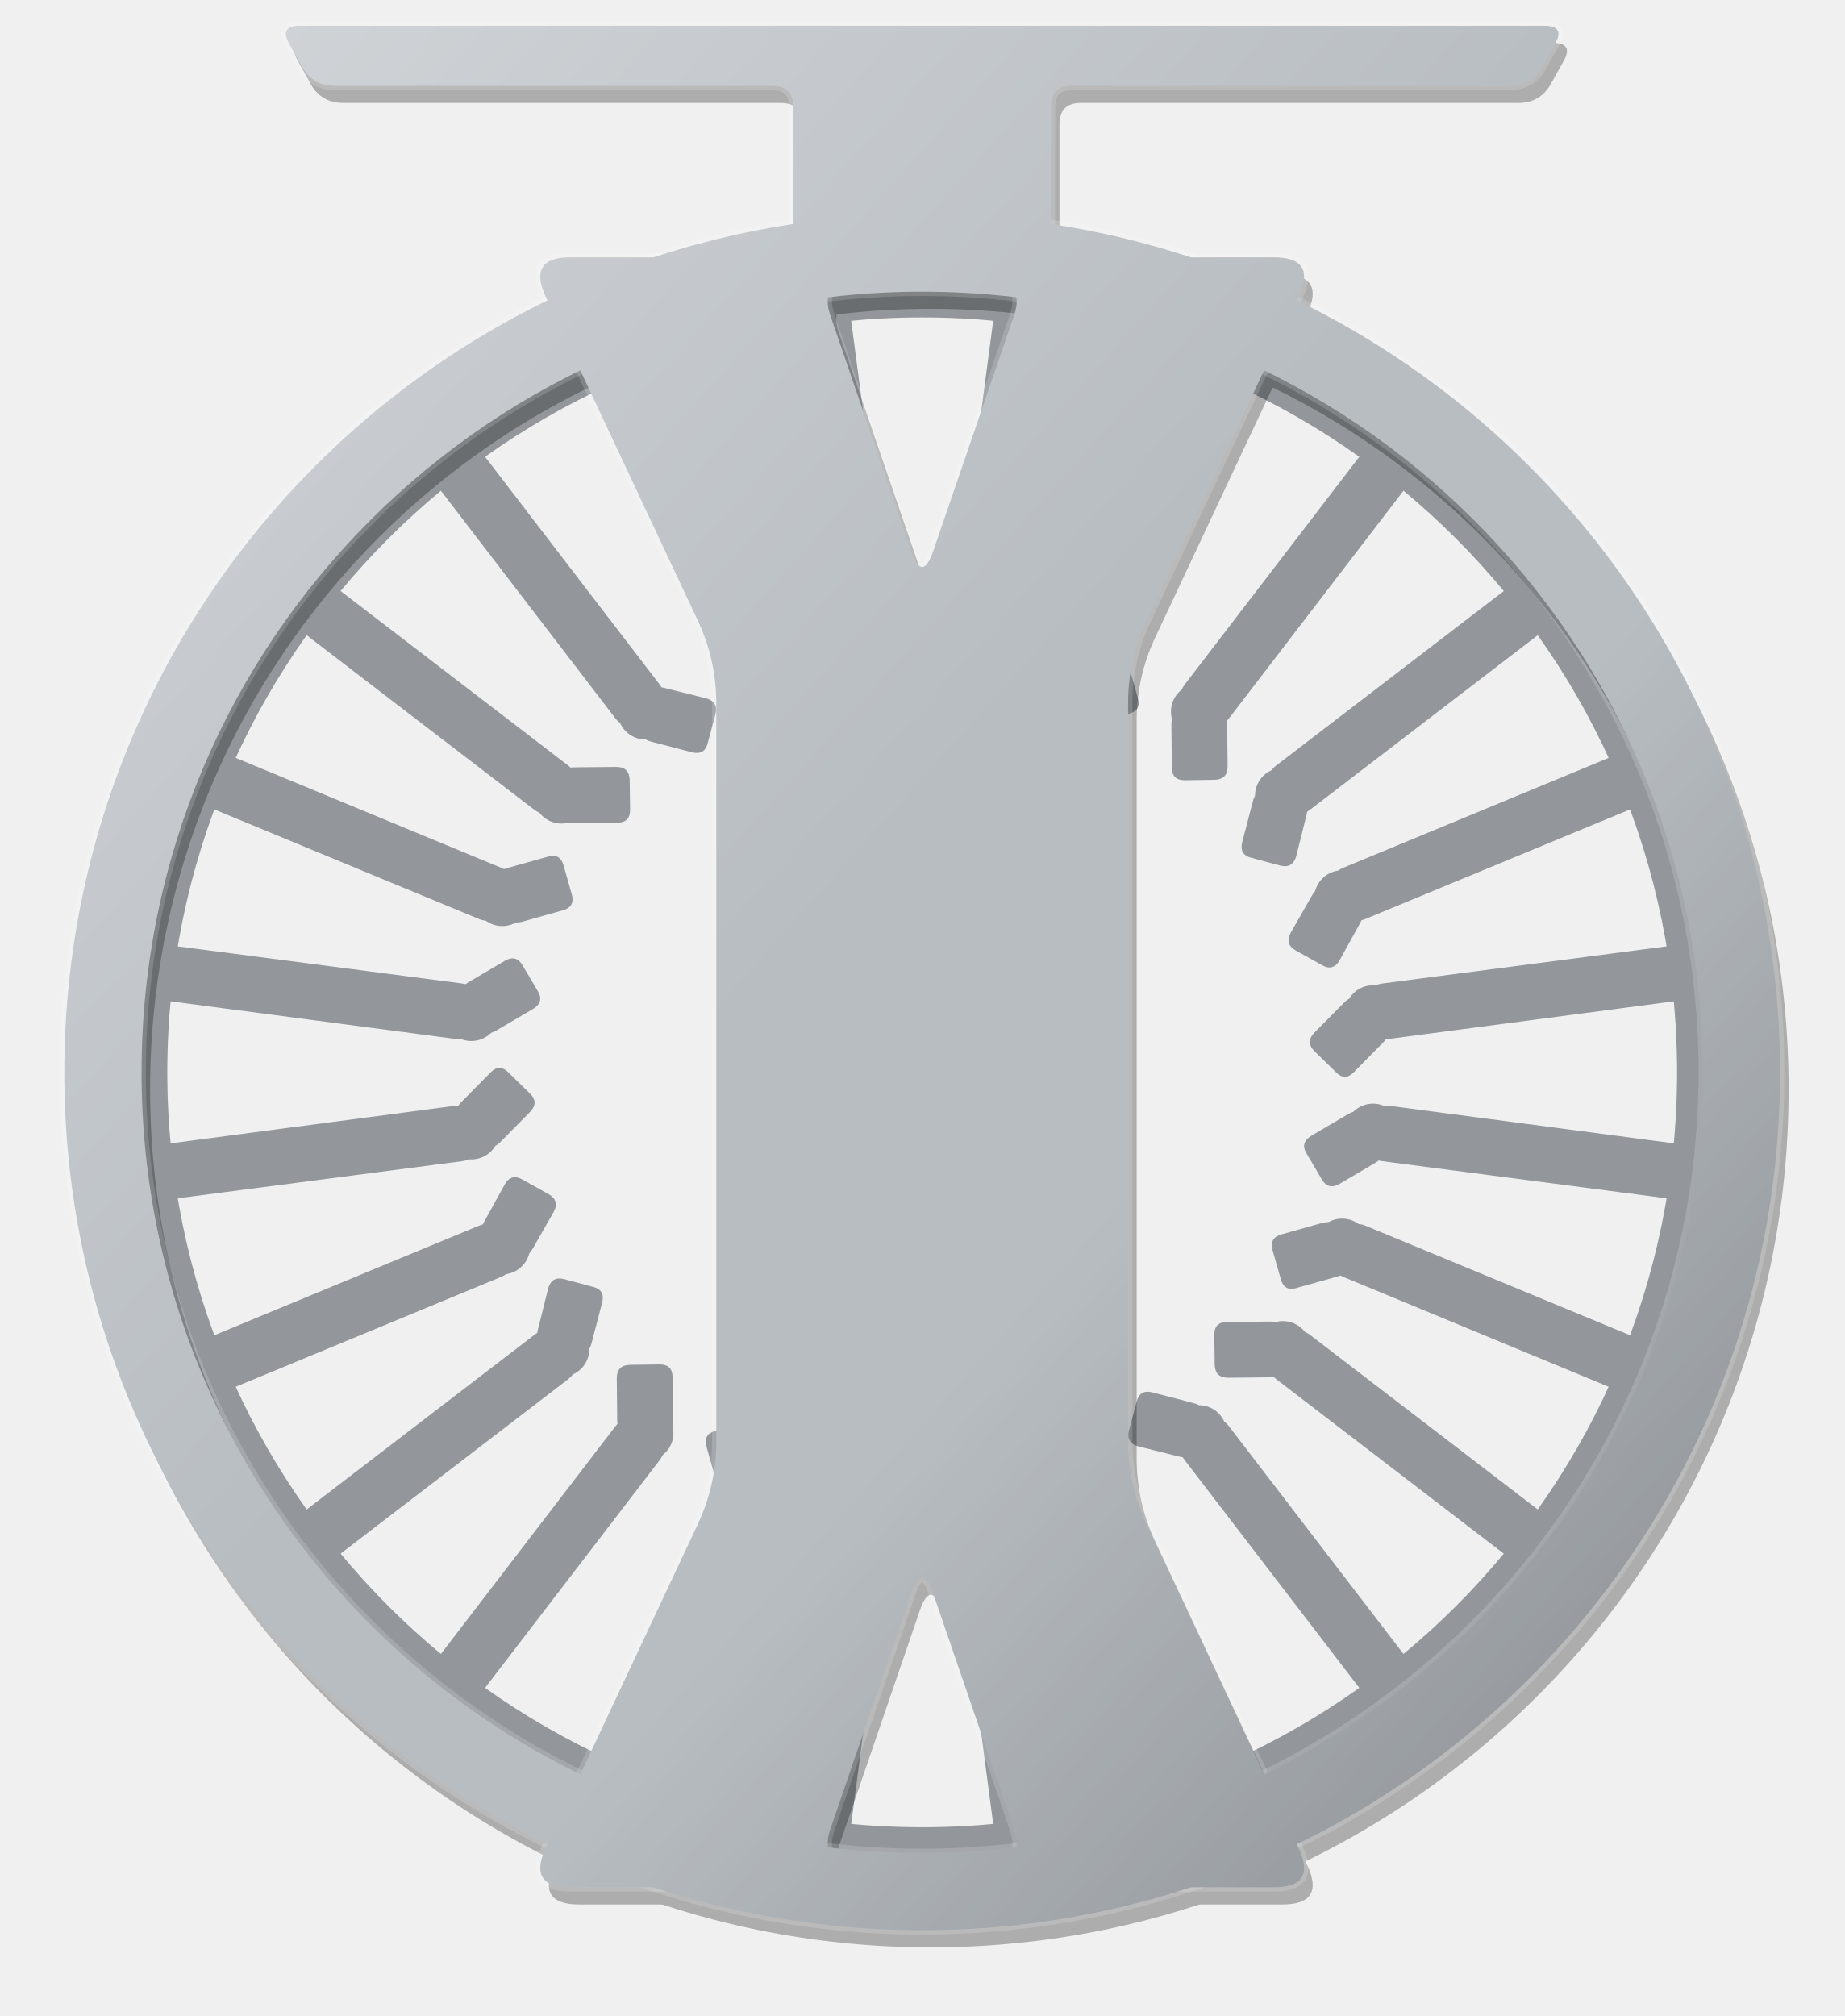
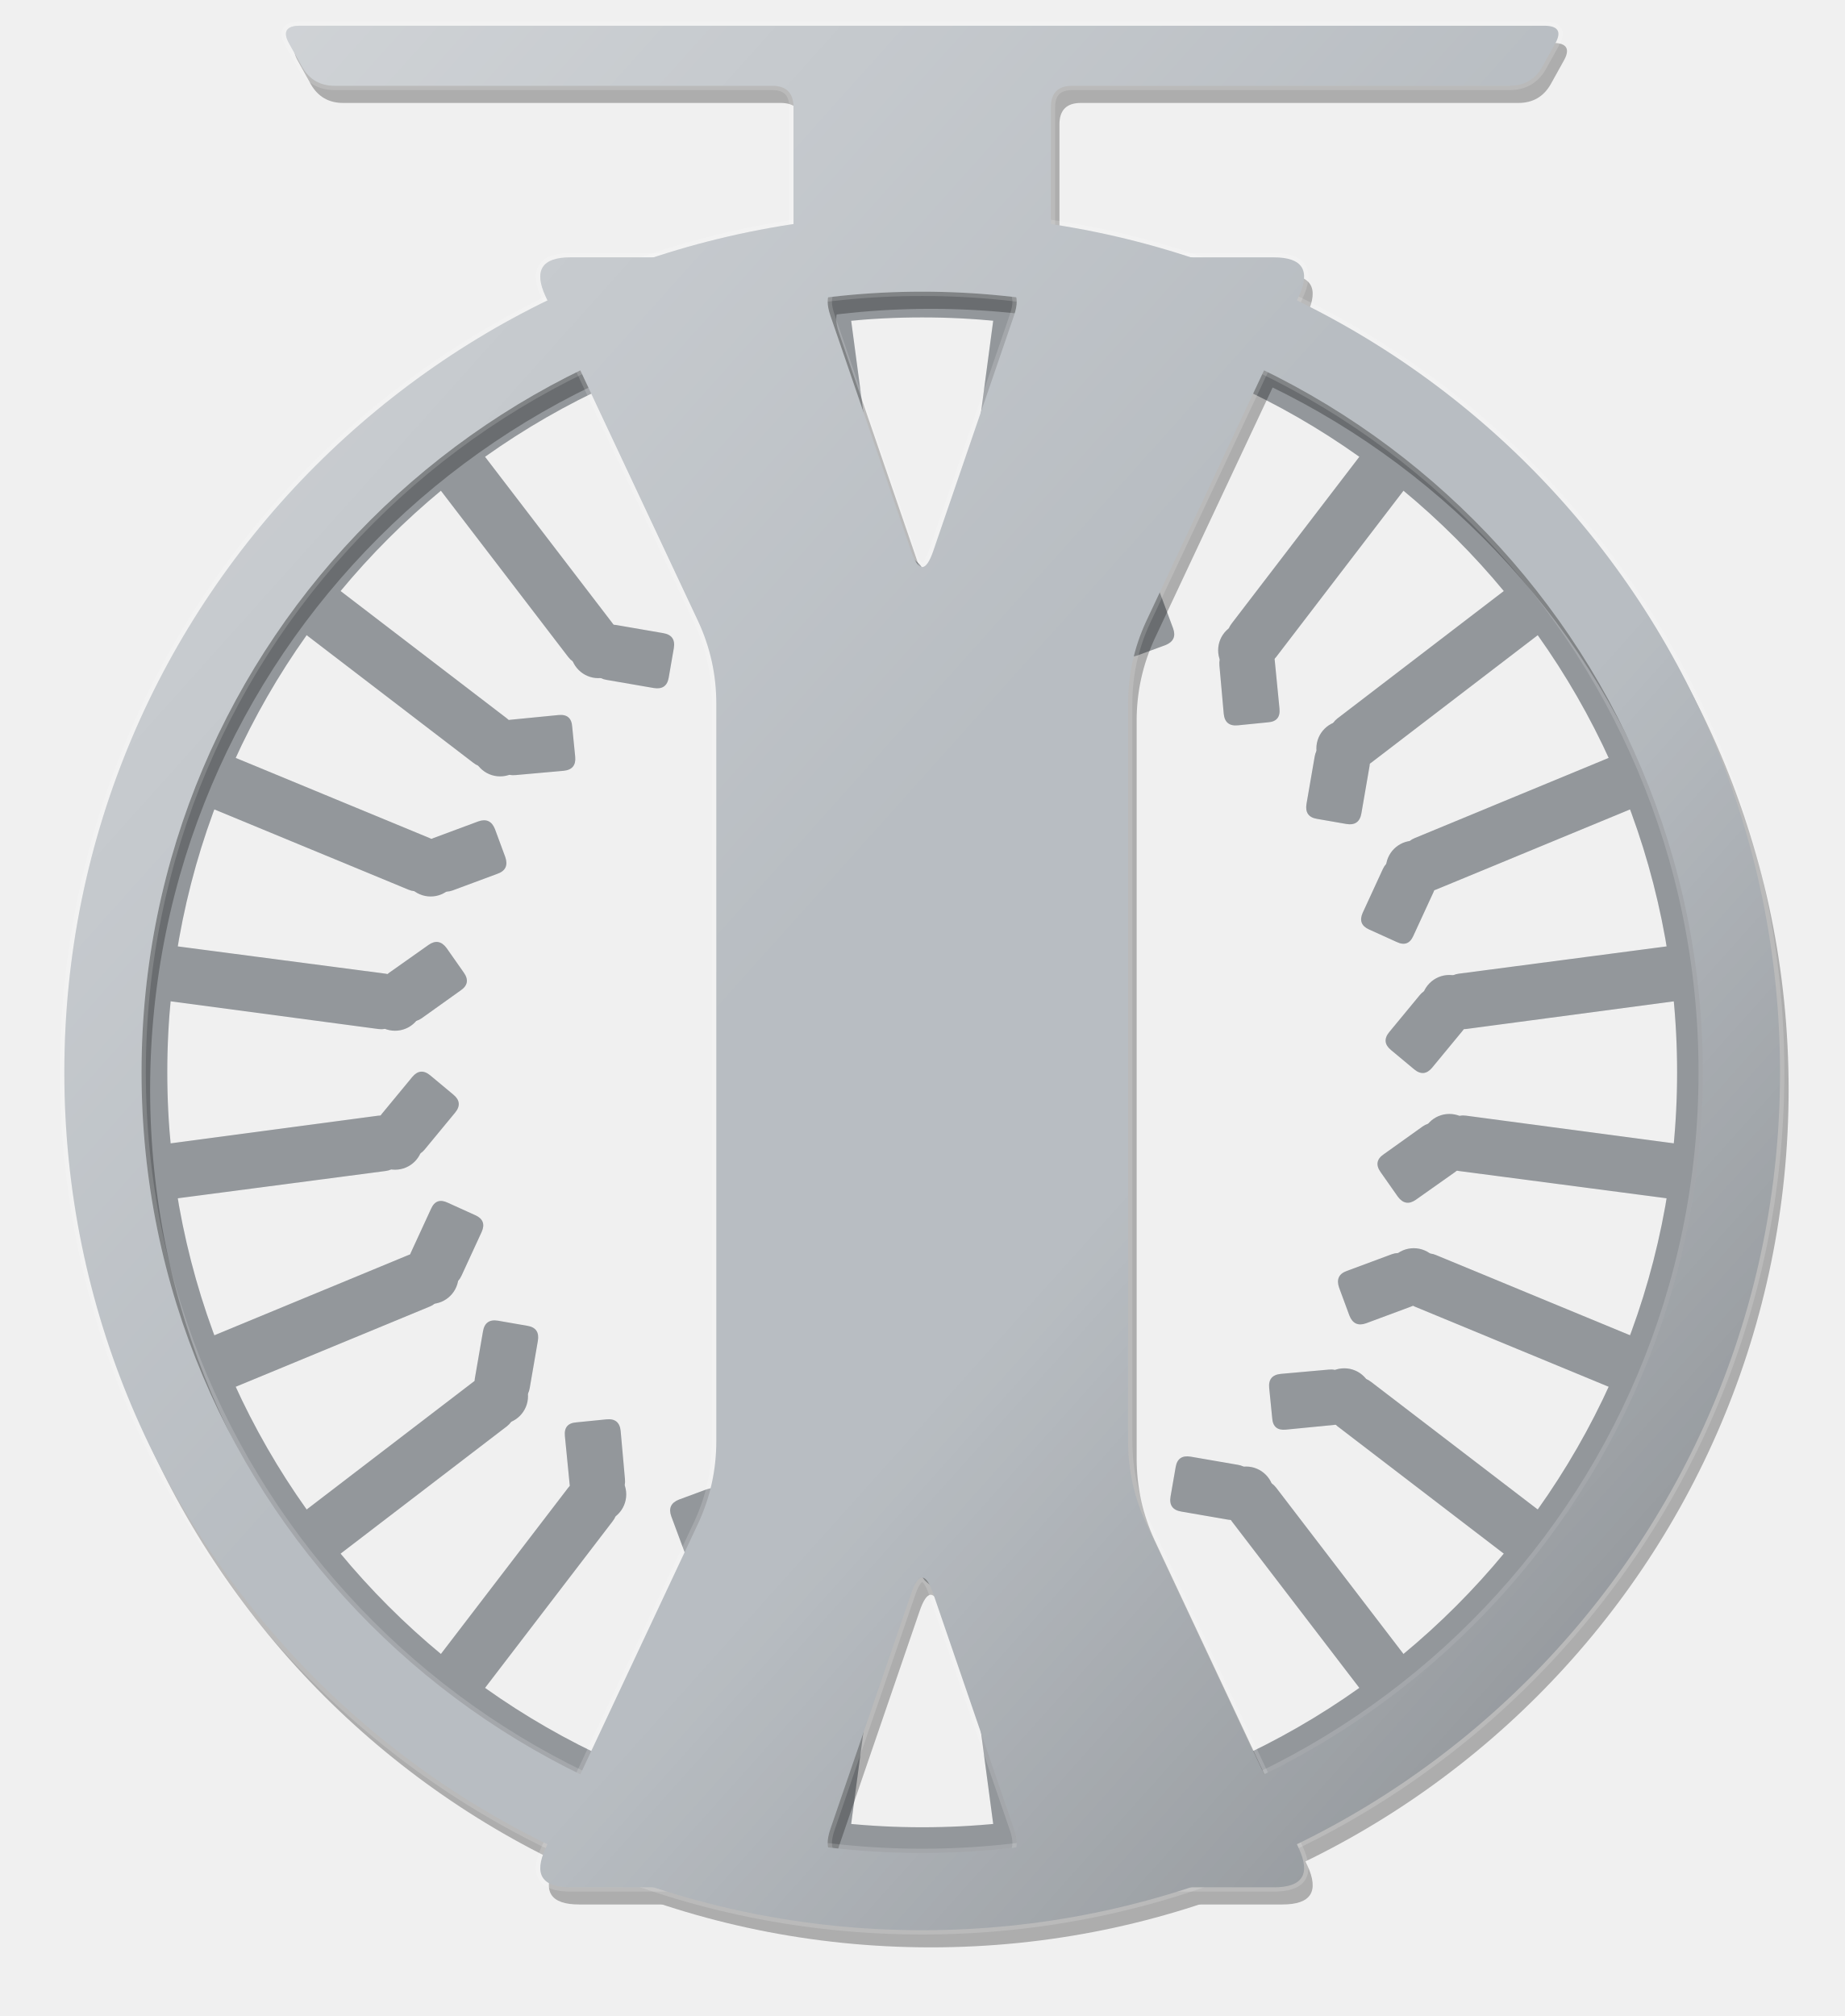
<svg xmlns="http://www.w3.org/2000/svg" viewBox="-215 -250 430 470" color="#b8bdc2">
  <defs>
    <linearGradient id="sheen" x1="0" y1="0" x2="1" y2="1">
      <stop offset="0" stop-color="#fff" stop-opacity=".4" />
      <stop offset=".45" stop-color="#fff" stop-opacity="0" />
      <stop offset=".6" stop-color="#000" stop-opacity="0" />
      <stop offset="1" stop-color="#000" stop-opacity=".3" />
    </linearGradient>
    <g id="back" fill-rule="evenodd">
      <path d="M-186 0a186 186 0 1 0 372 0a186 186 0 1 0 -372 0ZM-176 0a176 176 0 1 0 352 0a176 176 0 1 0 -352 0Z" />
-       <path d="M20 -178.9Q17.1 -179.3 16.7 -176.3L7.8 -108.9Q7.4 -105.9 10.4 -105.5L17.3 -104.6Q20.3 -104.2 20.7 -107.2L29.5 -174.6Q29.9 -177.6 27 -178Z" />
-       <path d="M10.8 -103.3Q8.2 -101.8 9.8 -99.2L14.8 -90.7Q16.4 -88.1 18.9 -89.6L25 -93.2Q27.5 -94.7 26 -97.3L21 -105.8Q19.4 -108.4 16.8 -106.9Z" />
-       <path d="M7.3 -105.1a6.5 6.5 0 1 0 13 0a6.5 6.5 0 1 0 -13 0Z" />
-       <path d="M65.6 -167.6Q62.9 -168.8 61.7 -166L35.7 -103.2Q34.6 -100.4 37.3 -99.3L43.8 -96.6Q46.6 -95.4 47.7 -98.2L73.7 -161Q74.9 -163.8 72.1 -165Z" />
-       <path d="M37.2 -97Q34.3 -96.2 35.1 -93.3L37.8 -83.7Q38.6 -80.9 41.5 -81.7L48.2 -83.6Q51.1 -84.4 50.3 -87.2L47.6 -96.8Q46.8 -99.7 43.9 -98.9Z" />
-       <path d="M34.1 -97.9a6.5 6.5 0 1 0 13 0a6.5 6.5 0 1 0 -13 0Z" />
-       <path d="M106.8 -144.9Q104.4 -146.8 102.6 -144.4L61.2 -90.4Q59.4 -88.1 61.8 -86.2L67.3 -82Q69.7 -80.1 71.5 -82.5L112.9 -136.5Q114.7 -138.8 112.4 -140.7Z" />
-       <path d="M61 -84.1Q58 -84 58.1 -81L58.2 -71.1Q58.2 -68.1 61.2 -68.1L68.2 -68.2Q71.2 -68.3 71.2 -71.3L71.1 -81.2Q71 -84.2 68 -84.1Z" />
-       <path d="M58 -84.1a6.5 6.5 0 1 0 13 0a6.5 6.5 0 1 0 -13 0Z" />
-       <path d="M140.7 -112.4Q138.8 -114.7 136.5 -112.9L82.5 -71.5Q80.1 -69.7 82 -67.3L86.2 -61.8Q88.1 -59.4 90.4 -61.2L144.4 -102.6Q146.8 -104.4 144.9 -106.8Z" />
-       <path d="M80.7 -65.4Q77.8 -66.1 77.1 -63.2L74.6 -53.6Q73.9 -50.7 76.8 -50L83.5 -48.2Q86.4 -47.5 87.2 -50.4L89.6 -60Q90.4 -62.9 87.5 -63.7Z" />
-       <path d="M77.6 -64.5a6.5 6.5 0 1 0 13 0a6.5 6.5 0 1 0 -13 0Z" />
-       <path d="M165 -72.1Q163.8 -74.9 161 -73.7L98.2 -47.7Q95.4 -46.6 96.6 -43.8L99.3 -37.3Q100.4 -34.6 103.2 -35.7L166 -61.7Q168.8 -62.9 167.6 -65.6Z" />
-       <path d="M94.9 -42.3Q92.3 -43.8 90.8 -41.1L85.9 -32.5Q84.5 -29.9 87.1 -28.4L93.2 -25Q95.8 -23.5 97.3 -26.1L102.1 -34.8Q103.6 -37.4 101 -38.8Z" />
-       <path d="M91.4 -40.6a6.5 6.5 0 1 0 13 0a6.5 6.5 0 1 0 -13 0Z" />
-       <path d="M178 -27Q177.6 -29.9 174.6 -29.5L107.2 -20.7Q104.2 -20.3 104.6 -17.3L105.5 -10.4Q105.9 -7.4 108.9 -7.8L176.3 -16.7Q179.3 -17.1 178.9 -20Z" />
-       <path d="M102.6 -16.3Q100.4 -18.4 98.3 -16.2L91.4 -9.2Q89.3 -7 91.5 -4.9L96.5 0Q98.6 2.1 100.7 -0.1L107.6 -7.1Q109.7 -9.3 107.6 -11.4Z" />
-       <path d="M98.6 -13.8a6.5 6.5 0 1 0 13 0a6.5 6.5 0 1 0 -13 0Z" />
-       <path d="M178.9 20Q179.3 17.1 176.3 16.7L108.9 7.8Q105.9 7.4 105.5 10.4L104.6 17.3Q104.2 20.3 107.2 20.7L174.6 29.5Q177.6 29.9 178 27Z" />
-       <path d="M103.3 10.8Q101.8 8.2 99.2 9.8L90.7 14.8Q88.1 16.4 89.6 18.9L93.2 25Q94.7 27.5 97.3 26L105.8 21Q108.4 19.4 106.9 16.8Z" />
-       <path d="M98.6 13.8a6.5 6.5 0 1 0 13 0a6.5 6.5 0 1 0 -13 0Z" />
-       <path d="M167.6 65.6Q168.8 62.9 166 61.7L103.2 35.7Q100.4 34.6 99.3 37.3L96.6 43.8Q95.4 46.6 98.2 47.7L161 73.7Q163.8 74.9 165 72.1Z" />
-       <path d="M97 37.2Q96.2 34.3 93.3 35.1L83.7 37.8Q80.9 38.6 81.7 41.5L83.6 48.2Q84.4 51.1 87.2 50.3L96.8 47.6Q99.7 46.8 98.9 43.9Z" />
-       <path d="M91.4 40.6a6.5 6.5 0 1 0 13 0a6.5 6.5 0 1 0 -13 0Z" />
-       <path d="M144.9 106.8Q146.8 104.4 144.4 102.6L90.4 61.2Q88.1 59.4 86.2 61.8L82 67.3Q80.1 69.7 82.5 71.5L136.5 112.9Q138.8 114.7 140.7 112.4Z" />
-       <path d="M84.1 61Q84 58 81 58.1L71.1 58.2Q68.1 58.2 68.1 61.2L68.2 68.2Q68.3 71.2 71.3 71.2L81.2 71.1Q84.2 71 84.1 68Z" />
-       <path d="M77.6 64.5a6.5 6.5 0 1 0 13 0a6.5 6.5 0 1 0 -13 0Z" />
-       <path d="M112.4 140.7Q114.7 138.8 112.9 136.5L71.5 82.5Q69.7 80.1 67.3 82L61.8 86.2Q59.4 88.1 61.2 90.4L102.6 144.4Q104.4 146.8 106.8 144.9Z" />
-       <path d="M65.4 80.7Q66.1 77.8 63.2 77.1L53.6 74.6Q50.7 73.9 50 76.8L48.2 83.5Q47.5 86.4 50.4 87.2L60 89.6Q62.9 90.4 63.7 87.5Z" />
-       <path d="M58 84.1a6.5 6.5 0 1 0 13 0a6.5 6.5 0 1 0 -13 0Z" />
-       <path d="M72.1 165Q74.9 163.8 73.7 161L47.7 98.2Q46.6 95.4 43.8 96.6L37.3 99.3Q34.6 100.4 35.7 103.2L61.7 166Q62.9 168.8 65.6 167.6Z" />
-       <path d="M42.3 94.9Q43.8 92.3 41.1 90.8L32.5 85.9Q29.9 84.5 28.4 87.1L25 93.2Q23.5 95.8 26.1 97.3L34.8 102.1Q37.4 103.6 38.8 101Z" />
-       <path d="M34.1 97.9a6.5 6.5 0 1 0 13 0a6.5 6.5 0 1 0 -13 0Z" />
-       <path d="M27 178Q29.9 177.6 29.5 174.6L20.7 107.2Q20.3 104.2 17.3 104.6L10.4 105.5Q7.4 105.9 7.8 108.9L16.7 176.3Q17.1 179.3 20 178.9Z" />
-       <path d="M16.3 102.6Q18.4 100.4 16.2 98.3L9.2 91.4Q7 89.3 4.9 91.5L0 96.5Q-2.1 98.6 0.1 100.7L7.1 107.6Q9.3 109.7 11.4 107.6Z" />
-       <path d="M7.3 105.1a6.5 6.5 0 1 0 13 0a6.5 6.5 0 1 0 -13 0Z" />
-       <path d="M-20 178.9Q-17.1 179.3 -16.7 176.3L-7.8 108.9Q-7.4 105.9 -10.4 105.5L-17.3 104.6Q-20.3 104.2 -20.7 107.2L-29.5 174.6Q-29.9 177.6 -27 178Z" />
-       <path d="M-10.8 103.3Q-8.2 101.8 -9.8 99.2L-14.8 90.7Q-16.4 88.1 -18.9 89.6L-25 93.2Q-27.5 94.7 -26 97.3L-21 105.8Q-19.4 108.4 -16.8 106.9Z" />
-       <path d="M-20.3 105.1a6.5 6.5 0 1 0 13 0a6.5 6.5 0 1 0 -13 0Z" />
-       <path d="M-65.6 167.6Q-62.9 168.8 -61.7 166L-35.7 103.2Q-34.6 100.4 -37.3 99.3L-43.8 96.6Q-46.6 95.4 -47.7 98.2L-73.7 161Q-74.9 163.8 -72.1 165Z" />
-       <path d="M-37.2 97Q-34.3 96.2 -35.1 93.3L-37.8 83.7Q-38.6 80.9 -41.5 81.7L-48.2 83.6Q-51.1 84.4 -50.3 87.2L-47.6 96.8Q-46.8 99.7 -43.9 98.9Z" />
-       <path d="M-47.1 97.9a6.5 6.5 0 1 0 13 0a6.5 6.5 0 1 0 -13 0Z" />
-       <path d="M-106.8 144.9Q-104.4 146.8 -102.6 144.4L-61.2 90.4Q-59.4 88.1 -61.8 86.2L-67.3 82Q-69.7 80.1 -71.5 82.5L-112.9 136.5Q-114.7 138.8 -112.4 140.7Z" />
-       <path d="M-61 84.1Q-58 84 -58.1 81L-58.2 71.1Q-58.2 68.1 -61.2 68.1L-68.2 68.2Q-71.2 68.3 -71.2 71.3L-71.1 81.2Q-71 84.2 -68 84.1Z" />
-       <path d="M-71 84.1a6.5 6.5 0 1 0 13 0a6.5 6.5 0 1 0 -13 0Z" />
-       <path d="M-140.7 112.4Q-138.8 114.7 -136.5 112.9L-82.5 71.5Q-80.1 69.7 -82 67.3L-86.2 61.8Q-88.1 59.4 -90.4 61.2L-144.4 102.6Q-146.8 104.4 -144.9 106.8Z" />
-       <path d="M-80.7 65.4Q-77.8 66.1 -77.1 63.2L-74.6 53.6Q-73.9 50.7 -76.8 50L-83.5 48.2Q-86.4 47.5 -87.2 50.4L-89.6 60Q-90.4 62.9 -87.5 63.7Z" />
-       <path d="M-90.6 64.5a6.5 6.5 0 1 0 13 0a6.5 6.5 0 1 0 -13 0Z" />
-       <path d="M-165 72.1Q-163.8 74.9 -161 73.7L-98.2 47.7Q-95.4 46.6 -96.6 43.8L-99.3 37.3Q-100.4 34.6 -103.2 35.7L-166 61.7Q-168.8 62.9 -167.6 65.6Z" />
-       <path d="M-94.9 42.3Q-92.3 43.8 -90.8 41.1L-85.9 32.5Q-84.5 29.9 -87.1 28.4L-93.2 25Q-95.8 23.5 -97.3 26.1L-102.1 34.8Q-103.6 37.4 -101 38.8Z" />
-       <path d="M-104.4 40.6a6.5 6.5 0 1 0 13 0a6.5 6.5 0 1 0 -13 0Z" />
-       <path d="M-178 27Q-177.6 29.9 -174.6 29.5L-107.2 20.7Q-104.2 20.3 -104.6 17.3L-105.5 10.4Q-105.9 7.4 -108.9 7.8L-176.3 16.7Q-179.3 17.1 -178.9 20Z" />
-       <path d="M-102.6 16.3Q-100.4 18.4 -98.3 16.2L-91.4 9.2Q-89.3 7 -91.5 4.9L-96.5 0Q-98.6 -2.1 -100.7 0.1L-107.6 7.1Q-109.7 9.3 -107.6 11.4Z" />
-       <path d="M-111.6 13.8a6.5 6.5 0 1 0 13 0a6.5 6.5 0 1 0 -13 0Z" />
-       <path d="M-178.9 -20Q-179.3 -17.1 -176.3 -16.7L-108.9 -7.8Q-105.9 -7.4 -105.5 -10.4L-104.6 -17.3Q-104.2 -20.3 -107.2 -20.7L-174.6 -29.5Q-177.6 -29.9 -178 -27Z" />
-       <path d="M-103.3 -10.8Q-101.8 -8.2 -99.2 -9.8L-90.7 -14.8Q-88.1 -16.4 -89.6 -18.9L-93.2 -25Q-94.7 -27.5 -97.3 -26L-105.8 -21Q-108.4 -19.4 -106.9 -16.8Z" />
-       <path d="M-111.6 -13.8a6.5 6.5 0 1 0 13 0a6.5 6.5 0 1 0 -13 0Z" />
-       <path d="M-167.6 -65.6Q-168.8 -62.9 -166 -61.7L-103.2 -35.7Q-100.4 -34.6 -99.3 -37.3L-96.6 -43.8Q-95.4 -46.6 -98.2 -47.7L-161 -73.7Q-163.8 -74.9 -165 -72.1Z" />
-       <path d="M-97 -37.2Q-96.2 -34.3 -93.3 -35.1L-83.7 -37.8Q-80.9 -38.6 -81.7 -41.5L-83.6 -48.2Q-84.4 -51.1 -87.2 -50.3L-96.8 -47.6Q-99.7 -46.8 -98.9 -43.9Z" />
-       <path d="M-104.4 -40.6a6.5 6.5 0 1 0 13 0a6.5 6.5 0 1 0 -13 0Z" />
-       <path d="M-144.9 -106.8Q-146.8 -104.4 -144.4 -102.6L-90.4 -61.2Q-88.1 -59.4 -86.2 -61.8L-82 -67.3Q-80.1 -69.7 -82.5 -71.5L-136.5 -112.9Q-138.8 -114.7 -140.7 -112.4Z" />
-       <path d="M-84.1 -61Q-84 -58 -81 -58.1L-71.1 -58.2Q-68.1 -58.2 -68.1 -61.2L-68.2 -68.2Q-68.3 -71.2 -71.3 -71.2L-81.2 -71.1Q-84.2 -71 -84.1 -68Z" />
-       <path d="M-90.6 -64.5a6.5 6.5 0 1 0 13 0a6.5 6.5 0 1 0 -13 0Z" />
-       <path d="M-112.4 -140.7Q-114.7 -138.8 -112.9 -136.5L-71.5 -82.5Q-69.7 -80.1 -67.3 -82L-61.8 -86.2Q-59.4 -88.1 -61.2 -90.4L-102.6 -144.4Q-104.4 -146.8 -106.8 -144.9Z" />
-       <path d="M-65.4 -80.7Q-66.1 -77.8 -63.2 -77.1L-53.6 -74.6Q-50.7 -73.9 -50 -76.8L-48.2 -83.5Q-47.5 -86.4 -50.4 -87.2L-60 -89.6Q-62.9 -90.4 -63.7 -87.5Z" />
-       <path d="M-71 -84.1a6.5 6.5 0 1 0 13 0a6.5 6.5 0 1 0 -13 0Z" />
-       <path d="M-72.1 -165Q-74.9 -163.8 -73.7 -161L-47.7 -98.2Q-46.6 -95.4 -43.8 -96.6L-37.3 -99.3Q-34.6 -100.4 -35.7 -103.2L-61.7 -166Q-62.9 -168.8 -65.6 -167.6Z" />
-       <path d="M-42.3 -94.9Q-43.8 -92.3 -41.1 -90.8L-32.5 -85.9Q-29.9 -84.5 -28.4 -87.1L-25 -93.2Q-23.5 -95.8 -26.1 -97.3L-34.8 -102.1Q-37.4 -103.6 -38.8 -101Z" />
-       <path d="M-47.1 -97.9a6.5 6.5 0 1 0 13 0a6.5 6.5 0 1 0 -13 0Z" />
-       <path d="M-27 -178Q-29.9 -177.6 -29.5 -174.6L-20.7 -107.2Q-20.3 -104.2 -17.3 -104.6L-10.4 -105.5Q-7.4 -105.9 -7.8 -108.9L-16.7 -176.3Q-17.1 -179.3 -20 -178.9Z" />
-       <path d="M-16.3 -102.6Q-18.4 -100.4 -16.2 -98.3L-9.2 -91.4Q-7 -89.3 -4.9 -91.5L0 -96.5Q2.1 -98.6 -0.1 -100.7L-7.1 -107.6Q-9.3 -109.7 -11.4 -107.6Z" />
-       <path d="M-20.3 -105.1a6.5 6.5 0 1 0 13 0a6.5 6.5 0 1 0 -13 0Z" />
+       <path d="M20 -178.9Q17.1 -179.3 16.7 -176.3L10.1 -126.8Q9.7 -123.8 12.7 -123.4L19.7 -122.5Q22.6 -122.1 23 -125.1L29.5 -174.6Q29.9 -177.6 27 -178Z" />
+       <path d="M13.3 -120.9Q10.9 -119.2 12.6 -116.7L19.1 -107.6Q20.8 -105.1 23.3 -106.9L29 -110.9Q31.4 -112.7 29.7 -115.1L23.2 -124.3Q21.5 -126.7 19 -125Z" />
+       <path d="M9.7 -122.9a6.5 6.5 0 1 0 13 0a6.5 6.5 0 1 0 -13 0Z" />
+       <path d="M65.6 -167.6Q62.9 -168.8 61.7 -166L42.6 -119.8Q41.4 -117 44.2 -115.9L50.7 -113.2Q53.5 -112.1 54.6 -114.8L73.7 -161Q74.9 -163.8 72.1 -165Z" />
+       <path d="M44.2 -113.3Q41.4 -112.3 42.4 -109.5L46.3 -99Q47.3 -96.2 50.2 -97.2L56.7 -99.6Q59.5 -100.7 58.5 -103.5L54.6 -114Q53.5 -116.8 50.7 -115.8Z" />
+       <path d="M41 -114.6a6.5 6.5 0 1 0 13 0a6.5 6.5 0 1 0 -13 0Z" />
+       <path d="M106.8 -144.9Q104.4 -146.8 102.6 -144.4L72.2 -104.7Q70.3 -102.3 72.7 -100.5L78.3 -96.2Q80.6 -94.4 82.5 -96.8L112.9 -136.5Q114.7 -138.8 112.4 -140.7Z" />
+       <path d="M72 -98Q69 -97.8 69.3 -94.8L70.3 -83.6Q70.6 -80.6 73.6 -80.9L80.6 -81.6Q83.6 -81.8 83.3 -84.8L82.2 -96Q82 -99 79 -98.7Z" />
+       <path d="M69 -98.4a6.5 6.5 0 1 0 13 0a6.5 6.5 0 1 0 -13 0Z" />
+       <path d="M140.7 -112.4Q138.8 -114.7 136.5 -112.9L96.8 -82.5Q94.4 -80.6 96.2 -78.3L100.5 -72.7Q102.3 -70.3 104.7 -72.2L144.4 -102.6Q146.8 -104.4 144.9 -106.8Z" />
+       <path d="M94.9 -76.1Q92 -76.6 91.5 -73.6L89.6 -62.6Q89.1 -59.6 92 -59.1L98.9 -57.9Q101.9 -57.4 102.4 -60.4L104.3 -71.4Q104.8 -74.4 101.8 -74.9Z" />
+       <path d="M91.9 -75.5a6.5 6.5 0 1 0 13 0a6.5 6.5 0 1 0 -13 0Z" />
+       <path d="M165 -72.1Q163.8 -74.9 161 -73.7L114.8 -54.6Q112.1 -53.5 113.2 -50.7L115.9 -44.2Q117 -41.4 119.8 -42.6L166 -61.7Q168.8 -62.9 167.6 -65.6Z" />
+       <path d="M111.4 -48.9Q108.7 -50.2 107.4 -47.4L102.7 -37.2Q101.5 -34.5 104.2 -33.3L110.6 -30.4Q113.3 -29.1 114.5 -31.8L119.2 -42Q120.5 -44.7 117.7 -46Z" />
+       <path d="M108.1 -47.5a6.5 6.5 0 1 0 13 0a6.5 6.5 0 1 0 -13 0Z" />
+       <path d="M178 -27Q177.6 -29.9 174.6 -29.5L125.1 -23Q122.1 -22.6 122.5 -19.7L123.4 -12.7Q123.8 -9.7 126.8 -10.1L176.3 -16.7Q179.3 -17.1 178.9 -20Z" />
+       <path d="M120.2 -18.4Q117.9 -20.3 116 -18L108.9 -9.4Q107 -7.1 109.3 -5.2L114.7 -0.7Q117 1.2 118.9 -1.1L126 -9.7Q127.9 -12 125.6 -14Z" />
+       <path d="M116.4 -16.2a6.5 6.5 0 1 0 13 0a6.5 6.5 0 1 0 -13 0Z" />
+       <path d="M178.9 20Q179.3 17.1 176.3 16.7L126.8 10.1Q123.8 9.7 123.4 12.7L122.5 19.7Q122.1 22.6 125.1 23L174.6 29.5Q177.6 29.9 178 27Z" />
+       <path d="M120.9 13.3Q119.2 10.9 116.7 12.6L107.6 19.1Q105.1 20.8 106.9 23.3L110.9 29Q112.7 31.4 115.1 29.7L124.3 23.2Q126.7 21.5 125 19Z" />
+       <path d="M116.4 16.2a6.5 6.5 0 1 0 13 0a6.5 6.5 0 1 0 -13 0Z" />
+       <path d="M167.6 65.6Q168.8 62.9 166 61.7L119.8 42.6Q117 41.4 115.9 44.2L113.2 50.7Q112.1 53.5 114.8 54.6L161 73.7Q163.8 74.9 165 72.1Z" />
+       <path d="M113.3 44.2Q112.3 41.4 109.5 42.4L99 46.3Q96.2 47.3 97.2 50.2L99.6 56.7Q100.7 59.5 103.5 58.5L114 54.6Q116.8 53.5 115.8 50.7Z" />
+       <path d="M108.1 47.5a6.5 6.5 0 1 0 13 0a6.5 6.5 0 1 0 -13 0Z" />
+       <path d="M144.9 106.8Q146.8 104.4 144.4 102.6L104.7 72.2Q102.3 70.3 100.5 72.7L96.2 78.3Q94.4 80.6 96.8 82.5L136.5 112.9Q138.8 114.7 140.7 112.4Z" />
+       <path d="M98 72Q97.8 69 94.8 69.3L83.6 70.3Q80.6 70.6 80.9 73.6L81.6 80.6Q81.8 83.6 84.8 83.3L96 82.2Q99 82 98.7 79Z" />
+       <path d="M91.9 75.5a6.5 6.5 0 1 0 13 0a6.5 6.5 0 1 0 -13 0Z" />
+       <path d="M112.4 140.7Q114.7 138.8 112.9 136.5L82.5 96.8Q80.6 94.4 78.3 96.2L72.7 100.5Q70.3 102.3 72.2 104.7L102.6 144.4Q104.4 146.8 106.8 144.9Z" />
+       <path d="M76.1 94.9Q76.6 92 73.6 91.5L62.6 89.6Q59.6 89.1 59.1 92L57.9 98.9Q57.4 101.9 60.4 102.4L71.4 104.3Q74.4 104.8 74.9 101.8Z" />
+       <path d="M69 98.4a6.5 6.5 0 1 0 13 0a6.5 6.5 0 1 0 -13 0Z" />
+       <path d="M72.1 165Q74.9 163.8 73.7 161L54.6 114.8Q53.5 112.1 50.7 113.2L44.2 115.9Q41.4 117 42.6 119.8L61.7 166Q62.9 168.8 65.6 167.6Z" />
+       <path d="M48.9 111.4Q50.2 108.7 47.4 107.4L37.2 102.7Q34.5 101.5 33.3 104.2L30.4 110.6Q29.1 113.3 31.8 114.5L42 119.2Q44.7 120.5 46 117.7Z" />
+       <path d="M41 114.6a6.5 6.5 0 1 0 13 0a6.5 6.5 0 1 0 -13 0Z" />
+       <path d="M27 178Q29.9 177.6 29.5 174.6L23 125.1Q22.6 122.1 19.7 122.5L12.7 123.4Q9.7 123.8 10.1 126.8L16.7 176.3Q17.1 179.3 20 178.9Z" />
+       <path d="M18.4 120.2Q20.3 117.9 18 116L9.4 108.9Q7.1 107 5.2 109.3L0.7 114.7Q-1.2 117 1.1 118.9L9.7 126Q12 127.9 14 125.6Z" />
+       <path d="M9.7 122.9a6.5 6.5 0 1 0 13 0a6.5 6.5 0 1 0 -13 0Z" />
+       <path d="M-20 178.9Q-17.1 179.3 -16.7 176.3L-10.1 126.8Q-9.7 123.8 -12.7 123.4L-19.7 122.5Q-22.6 122.1 -23 125.1L-29.5 174.6Q-29.9 177.6 -27 178Z" />
+       <path d="M-13.3 120.9Q-10.9 119.2 -12.6 116.7L-19.1 107.6Q-20.8 105.1 -23.3 106.9L-29 110.9Q-31.4 112.7 -29.7 115.1L-23.2 124.3Q-21.5 126.7 -19 125Z" />
+       <path d="M-22.7 122.9a6.5 6.5 0 1 0 13 0a6.5 6.5 0 1 0 -13 0Z" />
+       <path d="M-65.6 167.6Q-62.9 168.8 -61.7 166L-42.6 119.8Q-41.4 117 -44.2 115.9L-50.7 113.2Q-53.5 112.1 -54.6 114.8L-73.7 161Q-74.9 163.8 -72.1 165Z" />
+       <path d="M-44.2 113.3Q-41.4 112.3 -42.4 109.5L-46.3 99Q-47.3 96.2 -50.2 97.2L-56.7 99.6Q-59.5 100.7 -58.5 103.5L-54.6 114Q-53.5 116.8 -50.7 115.8Z" />
+       <path d="M-54 114.6a6.5 6.5 0 1 0 13 0a6.5 6.5 0 1 0 -13 0Z" />
+       <path d="M-106.8 144.9Q-104.4 146.8 -102.6 144.4L-72.2 104.7Q-70.3 102.3 -72.7 100.5L-78.3 96.2Q-80.6 94.4 -82.5 96.8L-112.9 136.5Q-114.7 138.8 -112.4 140.7Z" />
+       <path d="M-72 98Q-69 97.8 -69.3 94.8L-70.3 83.6Q-70.6 80.6 -73.6 80.9L-80.6 81.6Q-83.6 81.8 -83.3 84.8L-82.2 96Q-82 99 -79 98.7Z" />
+       <path d="M-82 98.4a6.5 6.5 0 1 0 13 0a6.5 6.5 0 1 0 -13 0Z" />
+       <path d="M-140.7 112.4Q-138.8 114.7 -136.5 112.9L-96.8 82.5Q-94.4 80.6 -96.2 78.3L-100.5 72.7Q-102.3 70.3 -104.7 72.2L-144.4 102.6Q-146.8 104.4 -144.9 106.8Z" />
+       <path d="M-94.9 76.1Q-92 76.6 -91.5 73.6L-89.6 62.6Q-89.1 59.6 -92 59.1L-98.9 57.9Q-101.9 57.4 -102.4 60.4L-104.3 71.4Q-104.8 74.4 -101.8 74.9Z" />
+       <path d="M-104.9 75.5a6.5 6.5 0 1 0 13 0a6.5 6.5 0 1 0 -13 0Z" />
+       <path d="M-165 72.1Q-163.8 74.9 -161 73.7L-114.8 54.6Q-112.1 53.5 -113.2 50.7L-115.9 44.2Q-117 41.4 -119.8 42.6L-166 61.7Q-168.8 62.9 -167.6 65.6Z" />
+       <path d="M-111.4 48.9Q-108.7 50.2 -107.4 47.4L-102.7 37.2Q-101.5 34.5 -104.2 33.3L-110.6 30.4Q-113.3 29.1 -114.5 31.8L-119.2 42Q-120.5 44.7 -117.7 46Z" />
+       <path d="M-121.1 47.5a6.5 6.5 0 1 0 13 0a6.5 6.5 0 1 0 -13 0Z" />
+       <path d="M-178 27Q-177.6 29.9 -174.6 29.5L-125.1 23Q-122.1 22.6 -122.5 19.7L-123.4 12.7Q-123.8 9.7 -126.8 10.1L-176.3 16.7Q-179.3 17.1 -178.9 20Z" />
+       <path d="M-120.2 18.4Q-117.9 20.3 -116 18L-108.9 9.4Q-107 7.1 -109.3 5.2L-114.7 0.7Q-117 -1.2 -118.9 1.1L-126 9.7Q-127.9 12 -125.6 14Z" />
+       <path d="M-129.4 16.2a6.5 6.5 0 1 0 13 0a6.5 6.5 0 1 0 -13 0Z" />
+       <path d="M-178.9 -20Q-179.3 -17.1 -176.3 -16.7L-126.8 -10.1Q-123.8 -9.7 -123.4 -12.7L-122.5 -19.7Q-122.1 -22.6 -125.1 -23L-174.6 -29.5Q-177.6 -29.9 -178 -27Z" />
+       <path d="M-120.9 -13.3Q-119.2 -10.9 -116.7 -12.6L-107.6 -19.1Q-105.1 -20.8 -106.9 -23.3L-110.9 -29Q-112.7 -31.4 -115.1 -29.7L-124.3 -23.2Q-126.7 -21.5 -125 -19Z" />
+       <path d="M-129.4 -16.2a6.5 6.5 0 1 0 13 0a6.5 6.5 0 1 0 -13 0Z" />
+       <path d="M-167.6 -65.6Q-168.8 -62.9 -166 -61.7L-119.8 -42.6Q-117 -41.4 -115.9 -44.2L-113.2 -50.7Q-112.1 -53.5 -114.8 -54.6L-161 -73.7Q-163.8 -74.9 -165 -72.1Z" />
+       <path d="M-113.3 -44.2Q-112.3 -41.4 -109.5 -42.4L-99 -46.3Q-96.2 -47.3 -97.2 -50.2L-99.6 -56.7Q-100.7 -59.5 -103.5 -58.5L-114 -54.6Q-116.8 -53.5 -115.8 -50.7Z" />
+       <path d="M-121.1 -47.5a6.5 6.5 0 1 0 13 0a6.5 6.5 0 1 0 -13 0Z" />
+       <path d="M-144.9 -106.8Q-146.8 -104.4 -144.4 -102.6L-104.7 -72.2Q-102.3 -70.3 -100.5 -72.7L-96.2 -78.3Q-94.4 -80.6 -96.8 -82.5L-136.5 -112.9Q-138.8 -114.7 -140.7 -112.4Z" />
+       <path d="M-98 -72Q-97.8 -69 -94.8 -69.3L-83.6 -70.3Q-80.6 -70.6 -80.9 -73.6L-81.6 -80.6Q-81.8 -83.6 -84.8 -83.3L-96 -82.2Q-99 -82 -98.7 -79Z" />
+       <path d="M-104.9 -75.5a6.5 6.5 0 1 0 13 0a6.5 6.5 0 1 0 -13 0Z" />
+       <path d="M-112.4 -140.7Q-114.7 -138.8 -112.9 -136.5L-82.5 -96.8Q-80.6 -94.4 -78.3 -96.2L-72.7 -100.5Q-70.3 -102.3 -72.2 -104.7L-102.6 -144.4Q-104.4 -146.8 -106.8 -144.9Z" />
+       <path d="M-76.1 -94.9Q-76.6 -92 -73.6 -91.5L-62.6 -89.6Q-59.6 -89.1 -59.1 -92L-57.9 -98.9Q-57.4 -101.9 -60.4 -102.4L-71.4 -104.3Q-74.4 -104.8 -74.9 -101.8Z" />
+       <path d="M-82 -98.4a6.5 6.5 0 1 0 13 0a6.5 6.5 0 1 0 -13 0Z" />
+       <path d="M-72.1 -165Q-74.9 -163.8 -73.7 -161L-54.6 -114.8Q-53.5 -112.1 -50.7 -113.2L-44.2 -115.9Q-41.4 -117 -42.6 -119.8L-61.7 -166Q-62.9 -168.8 -65.6 -167.6Z" />
+       <path d="M-48.9 -111.4Q-50.2 -108.7 -47.4 -107.4L-37.2 -102.7Q-34.5 -101.5 -33.3 -104.2L-30.4 -110.6Q-29.1 -113.3 -31.8 -114.5L-42 -119.2Q-44.7 -120.5 -46 -117.7Z" />
+       <path d="M-54 -114.6a6.5 6.5 0 1 0 13 0a6.5 6.5 0 1 0 -13 0Z" />
+       <path d="M-27 -178Q-29.9 -177.6 -29.5 -174.6L-23 -125.1Q-22.6 -122.1 -19.7 -122.5L-12.7 -123.4Q-9.7 -123.8 -10.1 -126.8L-16.7 -176.3Q-17.1 -179.3 -20 -178.9Z" />
+       <path d="M-18.4 -120.2Q-20.3 -117.9 -18 -116L-9.4 -108.9Q-7.1 -107 -5.2 -109.3L-0.7 -114.7Q1.2 -117 -1.1 -118.9L-9.7 -126Q-12 -127.9 -14 -125.6Z" />
+       <path d="M-22.7 -122.9a6.5 6.5 0 1 0 13 0a6.5 6.5 0 1 0 -13 0Z" />
      <path d="M-30 0a30 30 0 1 0 60 0a30 30 0 1 0 -60 0Z" />
    </g>
    <g id="body" fill-rule="evenodd">
      <path d="M-200 0a200 200 0 1 0 400 0a200 200 0 1 0 -400 0ZM-182 0a182 182 0 1 0 364 0a182 182 0 1 0 -364 0Z" />
      <path d="M-147.5 -239.7Q-150 -244 -145 -244L145 -244Q150 -244 147.5 -239.7L144.5 -234.3Q142 -230 137 -230L35 -230Q30 -230 30 -225L30 -191Q30 -186 25 -186L-25 -186Q-30 -186 -30 -191L-30 -225Q-30 -230 -35 -230L-137 -230Q-142 -230 -144.5 -234.3Z" />
      <path d="M-82 -190Q-92 -190 -87.8 -180.9L-52.2 -105.1Q-48 -96 -48 -86L-48 86Q-48 96 -52.2 105.1L-87.8 180.9Q-92 190 -82 190L82 190Q92 190 87.8 180.9L52.2 105.1Q48 96 48 86L48 -86Q48 -96 52.2 -105.1L87.8 -180.9Q92 -190 82 -190ZM-21.4 -176.4Q-24 -184 -16 -184L16 -184Q24 -184 21.4 -176.4L2.6 -121.6Q0 -114 -2.6 -121.6ZM-21.4 176.4Q-24 184 -16 184L16 184Q24 184 21.4 176.4L2.6 121.6Q0 114 -2.6 121.6Z" />
    </g>
    <mask id="body-mask">
      <use href="#body" fill="#fff" />
    </mask>
  </defs>
  <use href="#back" fill="currentColor" />
  <use href="#back" fill="#000" opacity=".2" />
  <use href="#body" fill="#000" opacity=".28" transform="translate(2 4)" />
  <use href="#body" fill="none" stroke="#fff" stroke-opacity=".16" stroke-width="2" />
  <use href="#body" fill="currentColor" />
  <rect x="-215" y="-250" width="430" height="470" fill="url(#sheen)" mask="url(#body-mask)" />
</svg>
